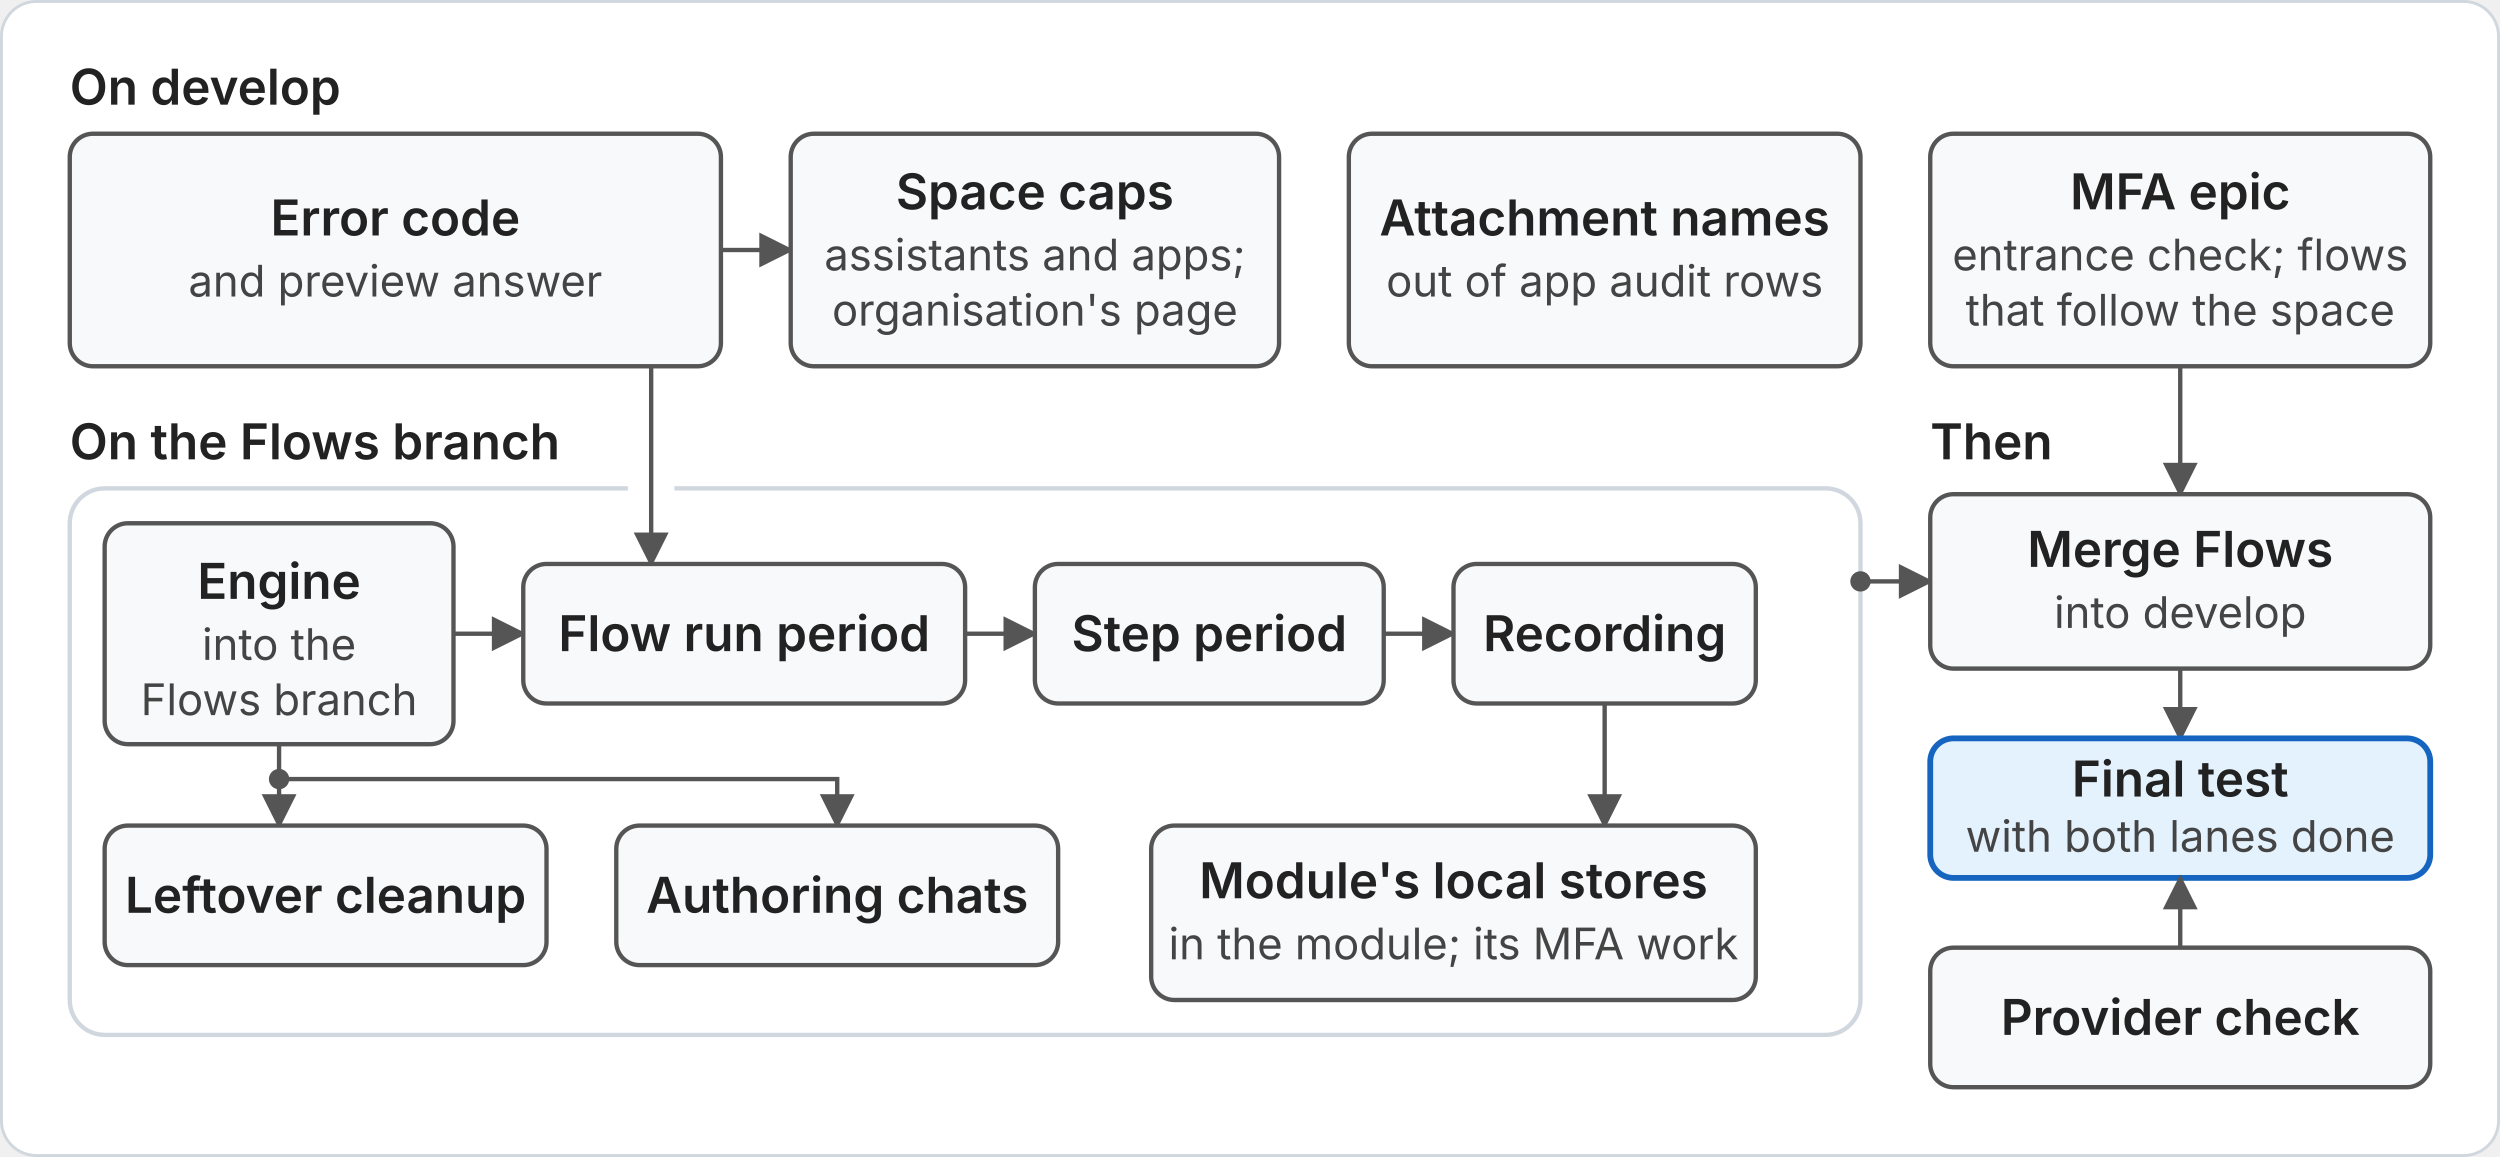
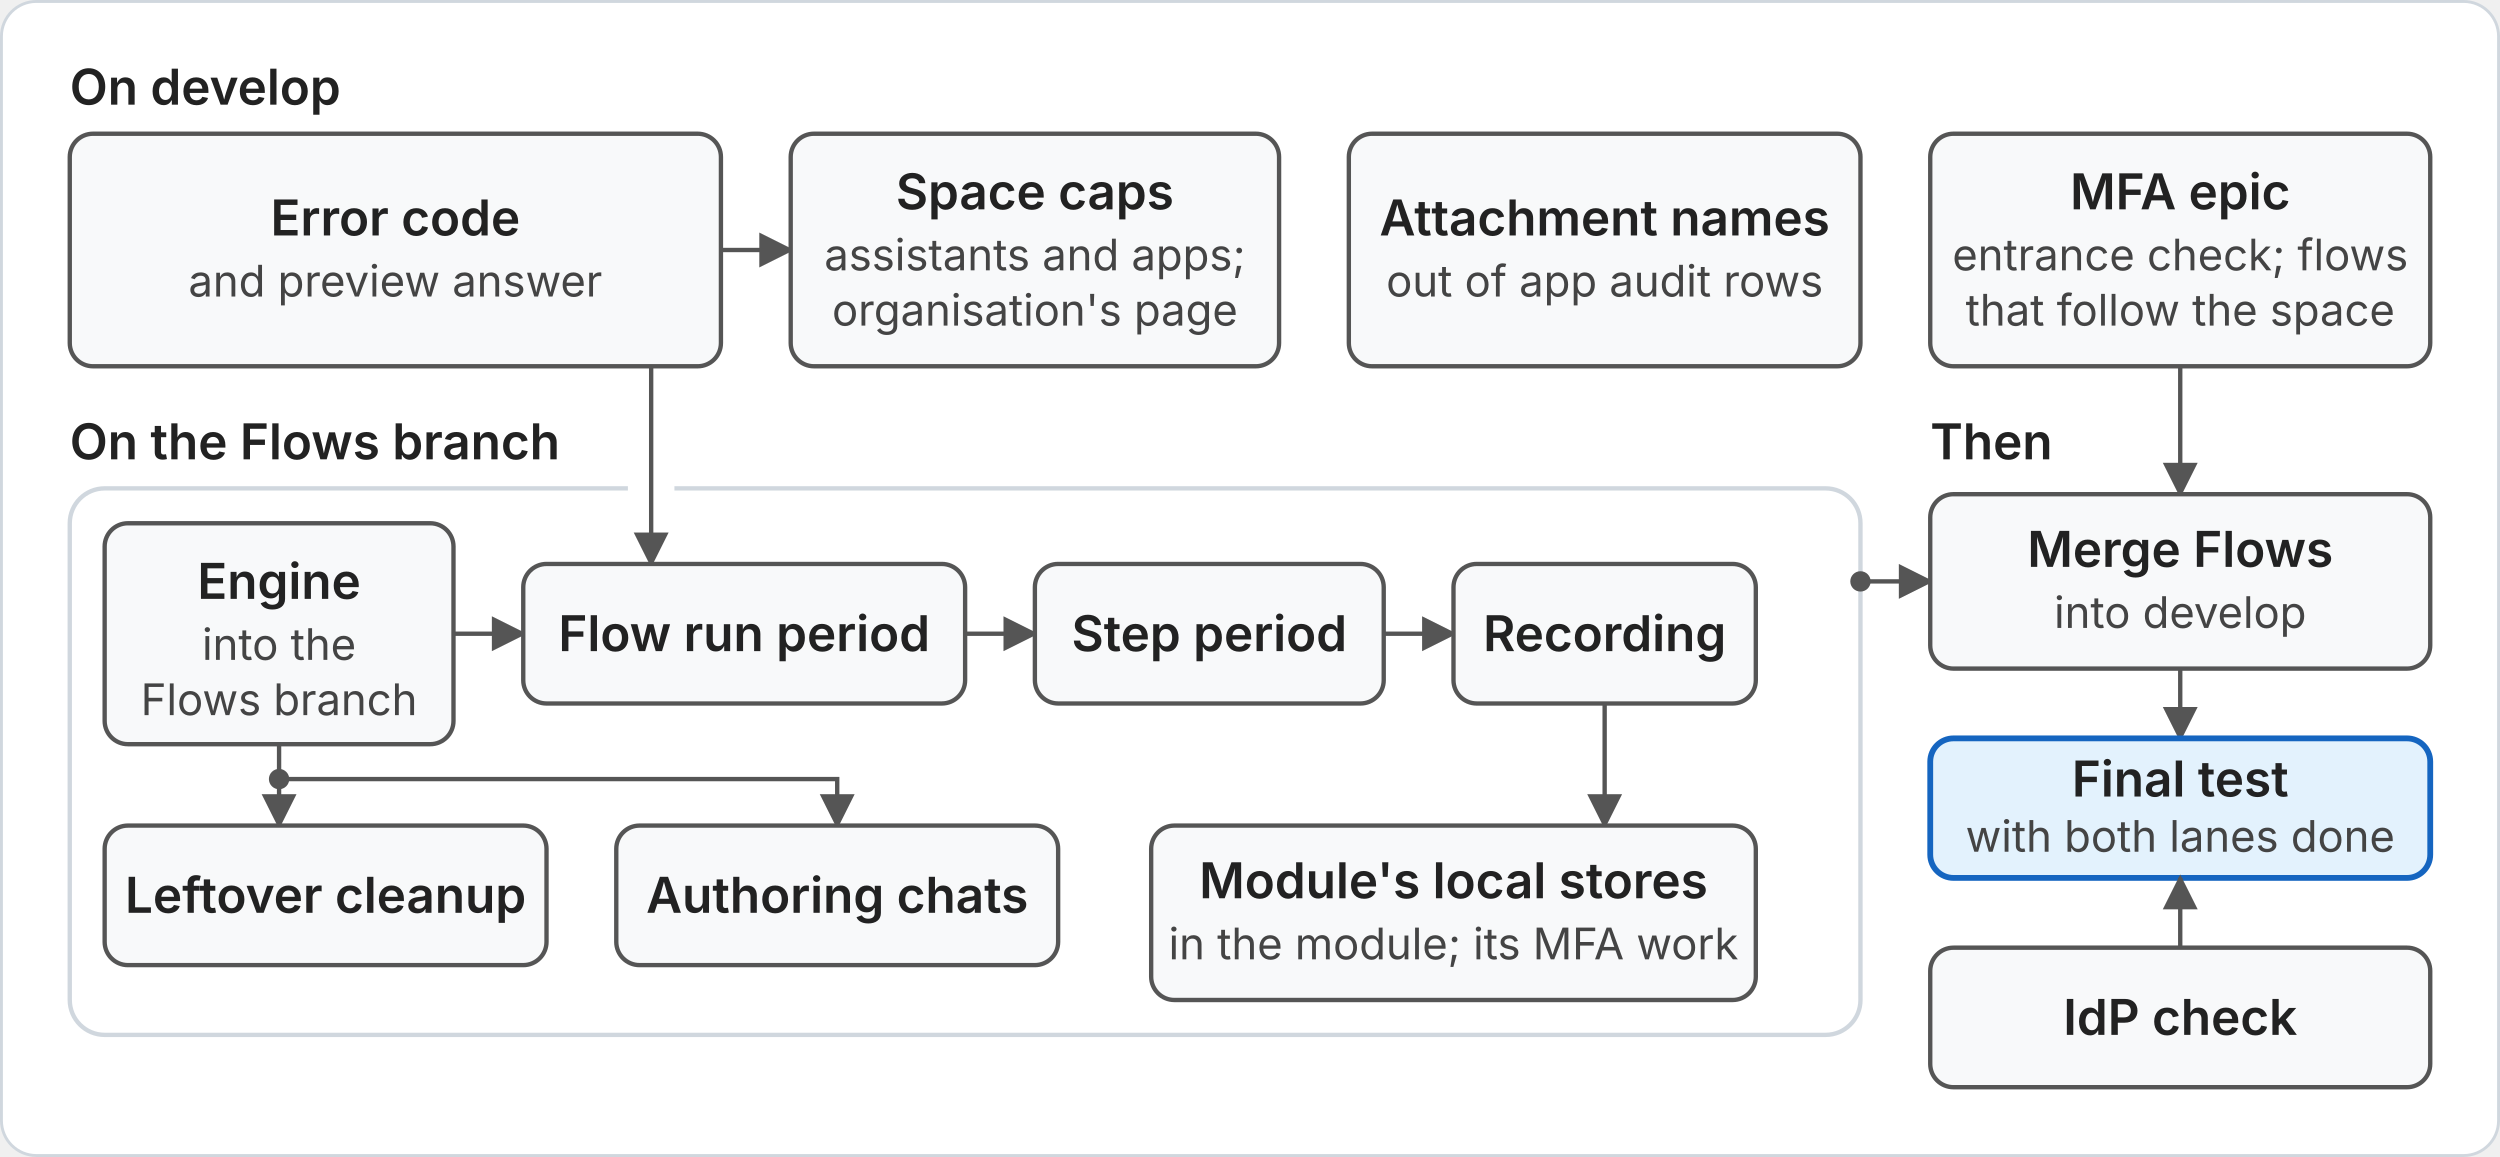
<svg xmlns="http://www.w3.org/2000/svg" width="860" height="398" viewBox="0 0 860 398" role="img" aria-labelledby="t d" style="font-family: Inter, 'Segoe UI', Helvetica, Arial, sans-serif; color-scheme: light dark;">
  <defs>
    <marker id="a" viewBox="0 0 10 10" refX="9" refY="5" markerWidth="8" markerHeight="8" orient="auto-start-reverse">
      <path class="ah" d="M0,0 L10,5 L0,10 z" />
    </marker>
  </defs>
  <style>
    .bg{fill:#ffffff;stroke:#d0d7de;stroke-width:1}
    .lane{fill:none;stroke:#d0d7de;stroke-width:1.5}
    .box{fill:#f8f9fa;stroke:#555;stroke-width:1.5}
    .key{fill:#e3f2fd;stroke:#1565c0;stroke-width:2}
    .ok{fill:#e8f5e9;stroke:#2e7d32;stroke-width:1.5}
    .warn{fill:#fff3e0;stroke:#b26a00;stroke-width:1.5}
    .no{fill:#ffebee;stroke:#c62828;stroke-width:1.5}
    .gone{fill:none;stroke:#999;stroke-width:1.5;stroke-dasharray:6 4}
    .h{fill:#222;font-size:17px;font-weight:600}
    .t{fill:#222;font-size:16px}
    .s{fill:#444;font-size:15px}
    .m{fill:#6a6a6a;font-size:15px}
    .r{fill:#c62828;font-size:15px}
    .pill{fill:#ffffff}
    .edge{stroke:#555;stroke-width:1.5;fill:none;marker-end:url(#a)}
    .back{stroke:#555;stroke-width:1.5;fill:none;stroke-dasharray:6 4;marker-end:url(#a)}
    .line{stroke:#555;stroke-width:1.5;fill:none}
    .cut{stroke:#c62828;stroke-width:2;fill:none}
    .mark{stroke:#b26a00;stroke-width:2;fill:none;stroke-dasharray:6 4}
    .dot,.ah{fill:#555}
    @media (prefers-color-scheme: dark){
      .bg,.pill{fill:#0d1117}
      .bg,.lane{stroke:#30363d}
      .box{fill:#161b22;stroke:#8b949e}
      .key{fill:#0d2a45;stroke:#58a6ff}
      .ok{fill:#0f2a19;stroke:#3fb950}
      .warn{fill:#2b1d07;stroke:#d29922}
      .no{fill:#2d1214;stroke:#f85149}
      .gone{stroke:#6e7681}
      .h,.t{fill:#e6edf3}
      .s{fill:#b8c0ca}
      .m{fill:#8b949e}
      .r{fill:#ff7b72}
      .edge,.back,.line{stroke:#8b949e}
      .cut{stroke:#ff7b72}
      .mark{stroke:#d29922}
      .dot,.ah{fill:#8b949e}
    }
  </style>
  <rect class="bg" x="0.5" y="0.5" width="859" height="397" rx="12" />
  <text class="h" x="24" y="36">On develop</text>
  <rect class="box" x="24" y="46" width="224" height="80" rx="8" />
  <text class="h" x="136" y="81" text-anchor="middle">Error code</text>
  <text class="s" x="136" y="102" text-anchor="middle">and preview answer</text>
  <path class="edge" d="M248,86 H272" />
  <rect class="box" x="272" y="46" width="168" height="80" rx="8" />
  <text class="h" x="356" y="72" text-anchor="middle">Space caps</text>
  <text class="s" x="356" y="93" text-anchor="middle">assistants and apps;</text>
  <text class="s" x="356" y="112" text-anchor="middle">organisation's page</text>
  <rect class="box" x="464" y="46" width="176" height="80" rx="8" />
  <text class="h" x="552" y="81" text-anchor="middle">Attachment names</text>
  <text class="s" x="552" y="102" text-anchor="middle">out of app audit rows</text>
  <text class="h" x="24" y="158">On the Flows branch</text>
  <path class="lane" d="M232,168 H628 A12,12 0 0 1 640,180 V344 A12,12 0 0 1 628,356 H36 A12,12 0 0 1 24,344 V180 A12,12 0 0 1 36,168 H216" />
  <path class="edge" d="M224,126 V194" />
  <rect class="box" x="36" y="180" width="120" height="76" rx="8" />
  <text class="h" x="96" y="206" text-anchor="middle">Engine</text>
  <text class="s" x="96" y="227" text-anchor="middle">into the</text>
  <text class="s" x="96" y="246" text-anchor="middle">Flows branch</text>
  <path class="edge" d="M156,218 H180" />
  <rect class="box" x="180" y="194" width="152" height="48" rx="8" />
  <text class="h" x="256" y="224" text-anchor="middle">Flow run period</text>
  <path class="edge" d="M332,218 H356" />
  <rect class="box" x="356" y="194" width="120" height="48" rx="8" />
  <text class="h" x="416" y="224" text-anchor="middle">Step period</text>
  <path class="edge" d="M476,218 H500" />
  <rect class="box" x="500" y="194" width="104" height="48" rx="8" />
  <text class="h" x="552" y="224" text-anchor="middle">Recording</text>
  <path class="edge" d="M96,256 V284" />
  <path class="edge" d="M96,268 H288 V284" />
  <circle class="dot" cx="96" cy="268" r="3.5" />
  <rect class="box" x="36" y="284" width="152" height="48" rx="8" />
  <text class="h" x="112" y="314" text-anchor="middle">Leftover cleanup</text>
  <rect class="box" x="212" y="284" width="152" height="48" rx="8" />
  <text class="h" x="288" y="314" text-anchor="middle">Authoring chats</text>
  <path class="edge" d="M552,242 V284" />
  <rect class="box" x="396" y="284" width="208" height="60" rx="8" />
  <text class="h" x="500" y="309" text-anchor="middle">Module's local stores</text>
  <text class="s" x="500" y="330" text-anchor="middle">in the module; its MFA work</text>
  <rect class="box" x="664" y="46" width="172" height="80" rx="8" />
  <text class="h" x="750" y="72" text-anchor="middle">MFA epic</text>
  <text class="s" x="750" y="93" text-anchor="middle">entrance check; flows</text>
  <text class="s" x="750" y="112" text-anchor="middle">that follow the space</text>
  <path class="edge" d="M750,126 V170" />
  <text class="h" x="664" y="158">Then</text>
  <path class="edge" d="M640,200 H664" />
  <circle class="dot" cx="640" cy="200" r="3.5" />
  <rect class="box" x="664" y="170" width="172" height="60" rx="8" />
  <text class="h" x="750" y="195" text-anchor="middle">Merge Flows</text>
  <text class="s" x="750" y="216" text-anchor="middle">into develop</text>
  <path class="edge" d="M750,230 V254" />
  <rect class="key" x="664" y="254" width="172" height="48" rx="8" />
  <text class="h" x="750" y="274" text-anchor="middle">Final test</text>
  <text class="s" x="750" y="293" text-anchor="middle">with both lanes done</text>
  <path class="edge" d="M750,326 V302" />
  <rect class="box" x="664" y="326" width="172" height="48" rx="8" />
-   <text class="h" x="750" y="356" text-anchor="middle">Provider check</text>
+   <text class="h" x="750" y="356" text-anchor="middle">IdP check</text>
</svg>
